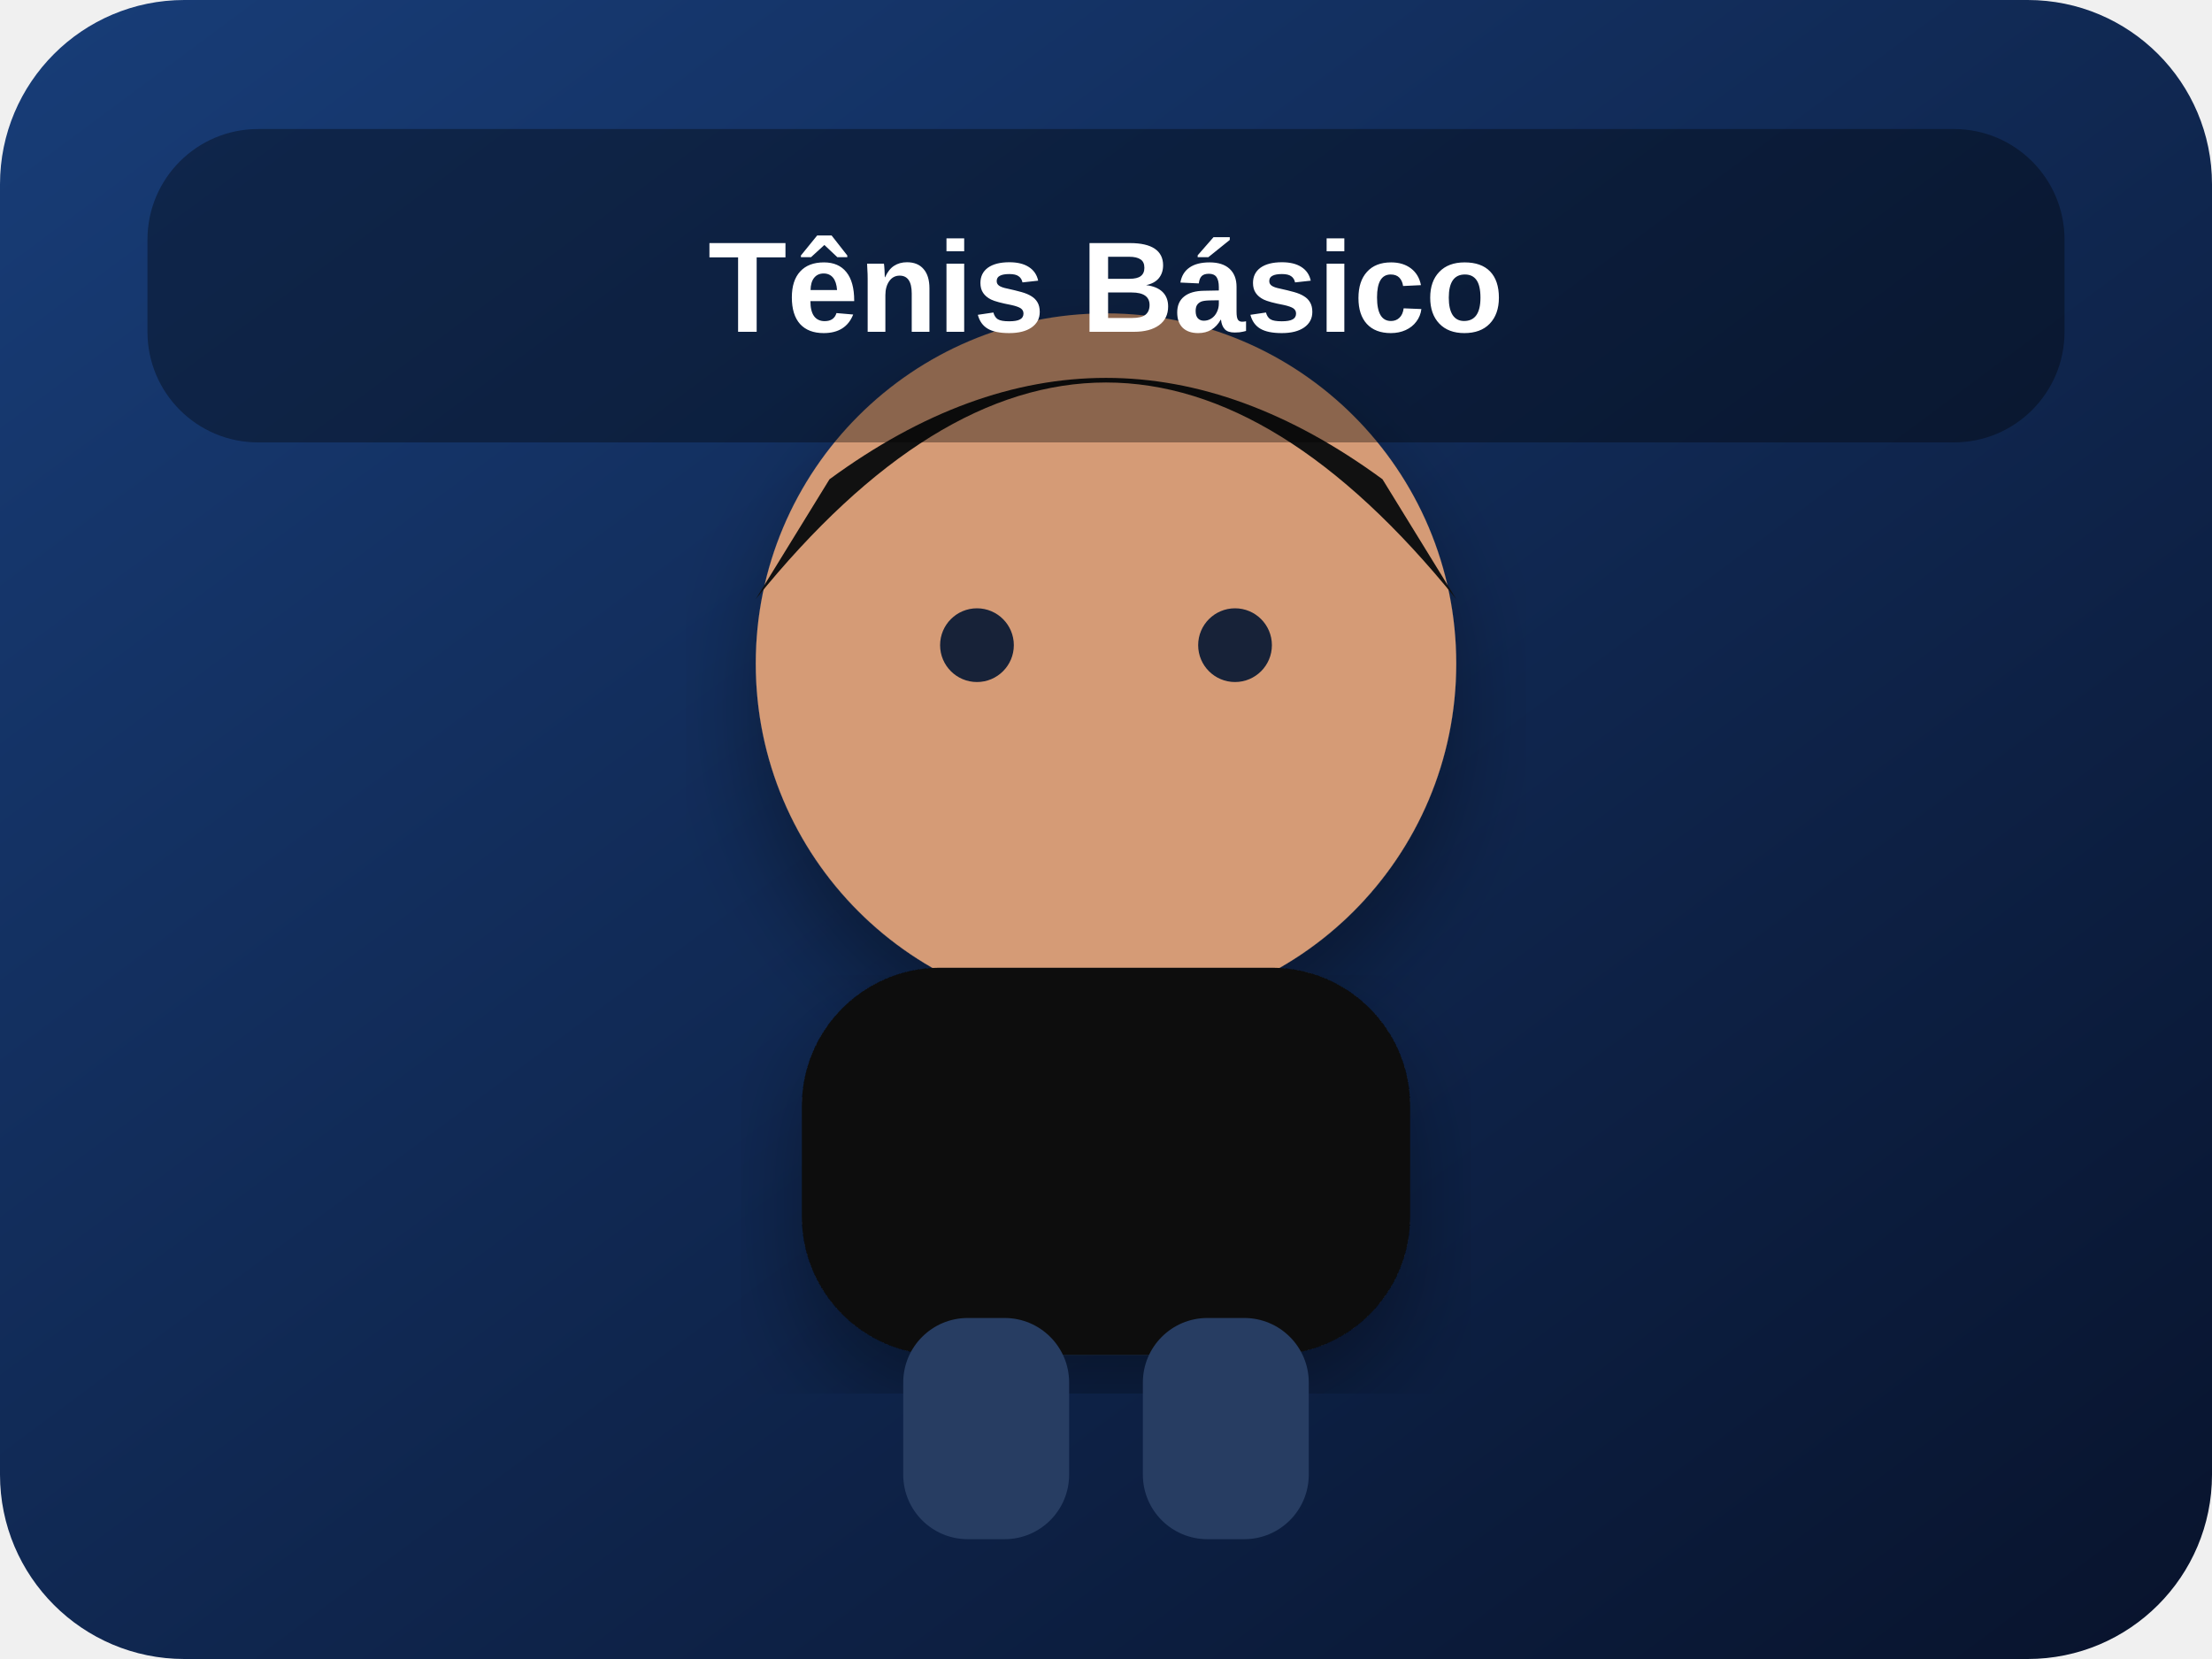
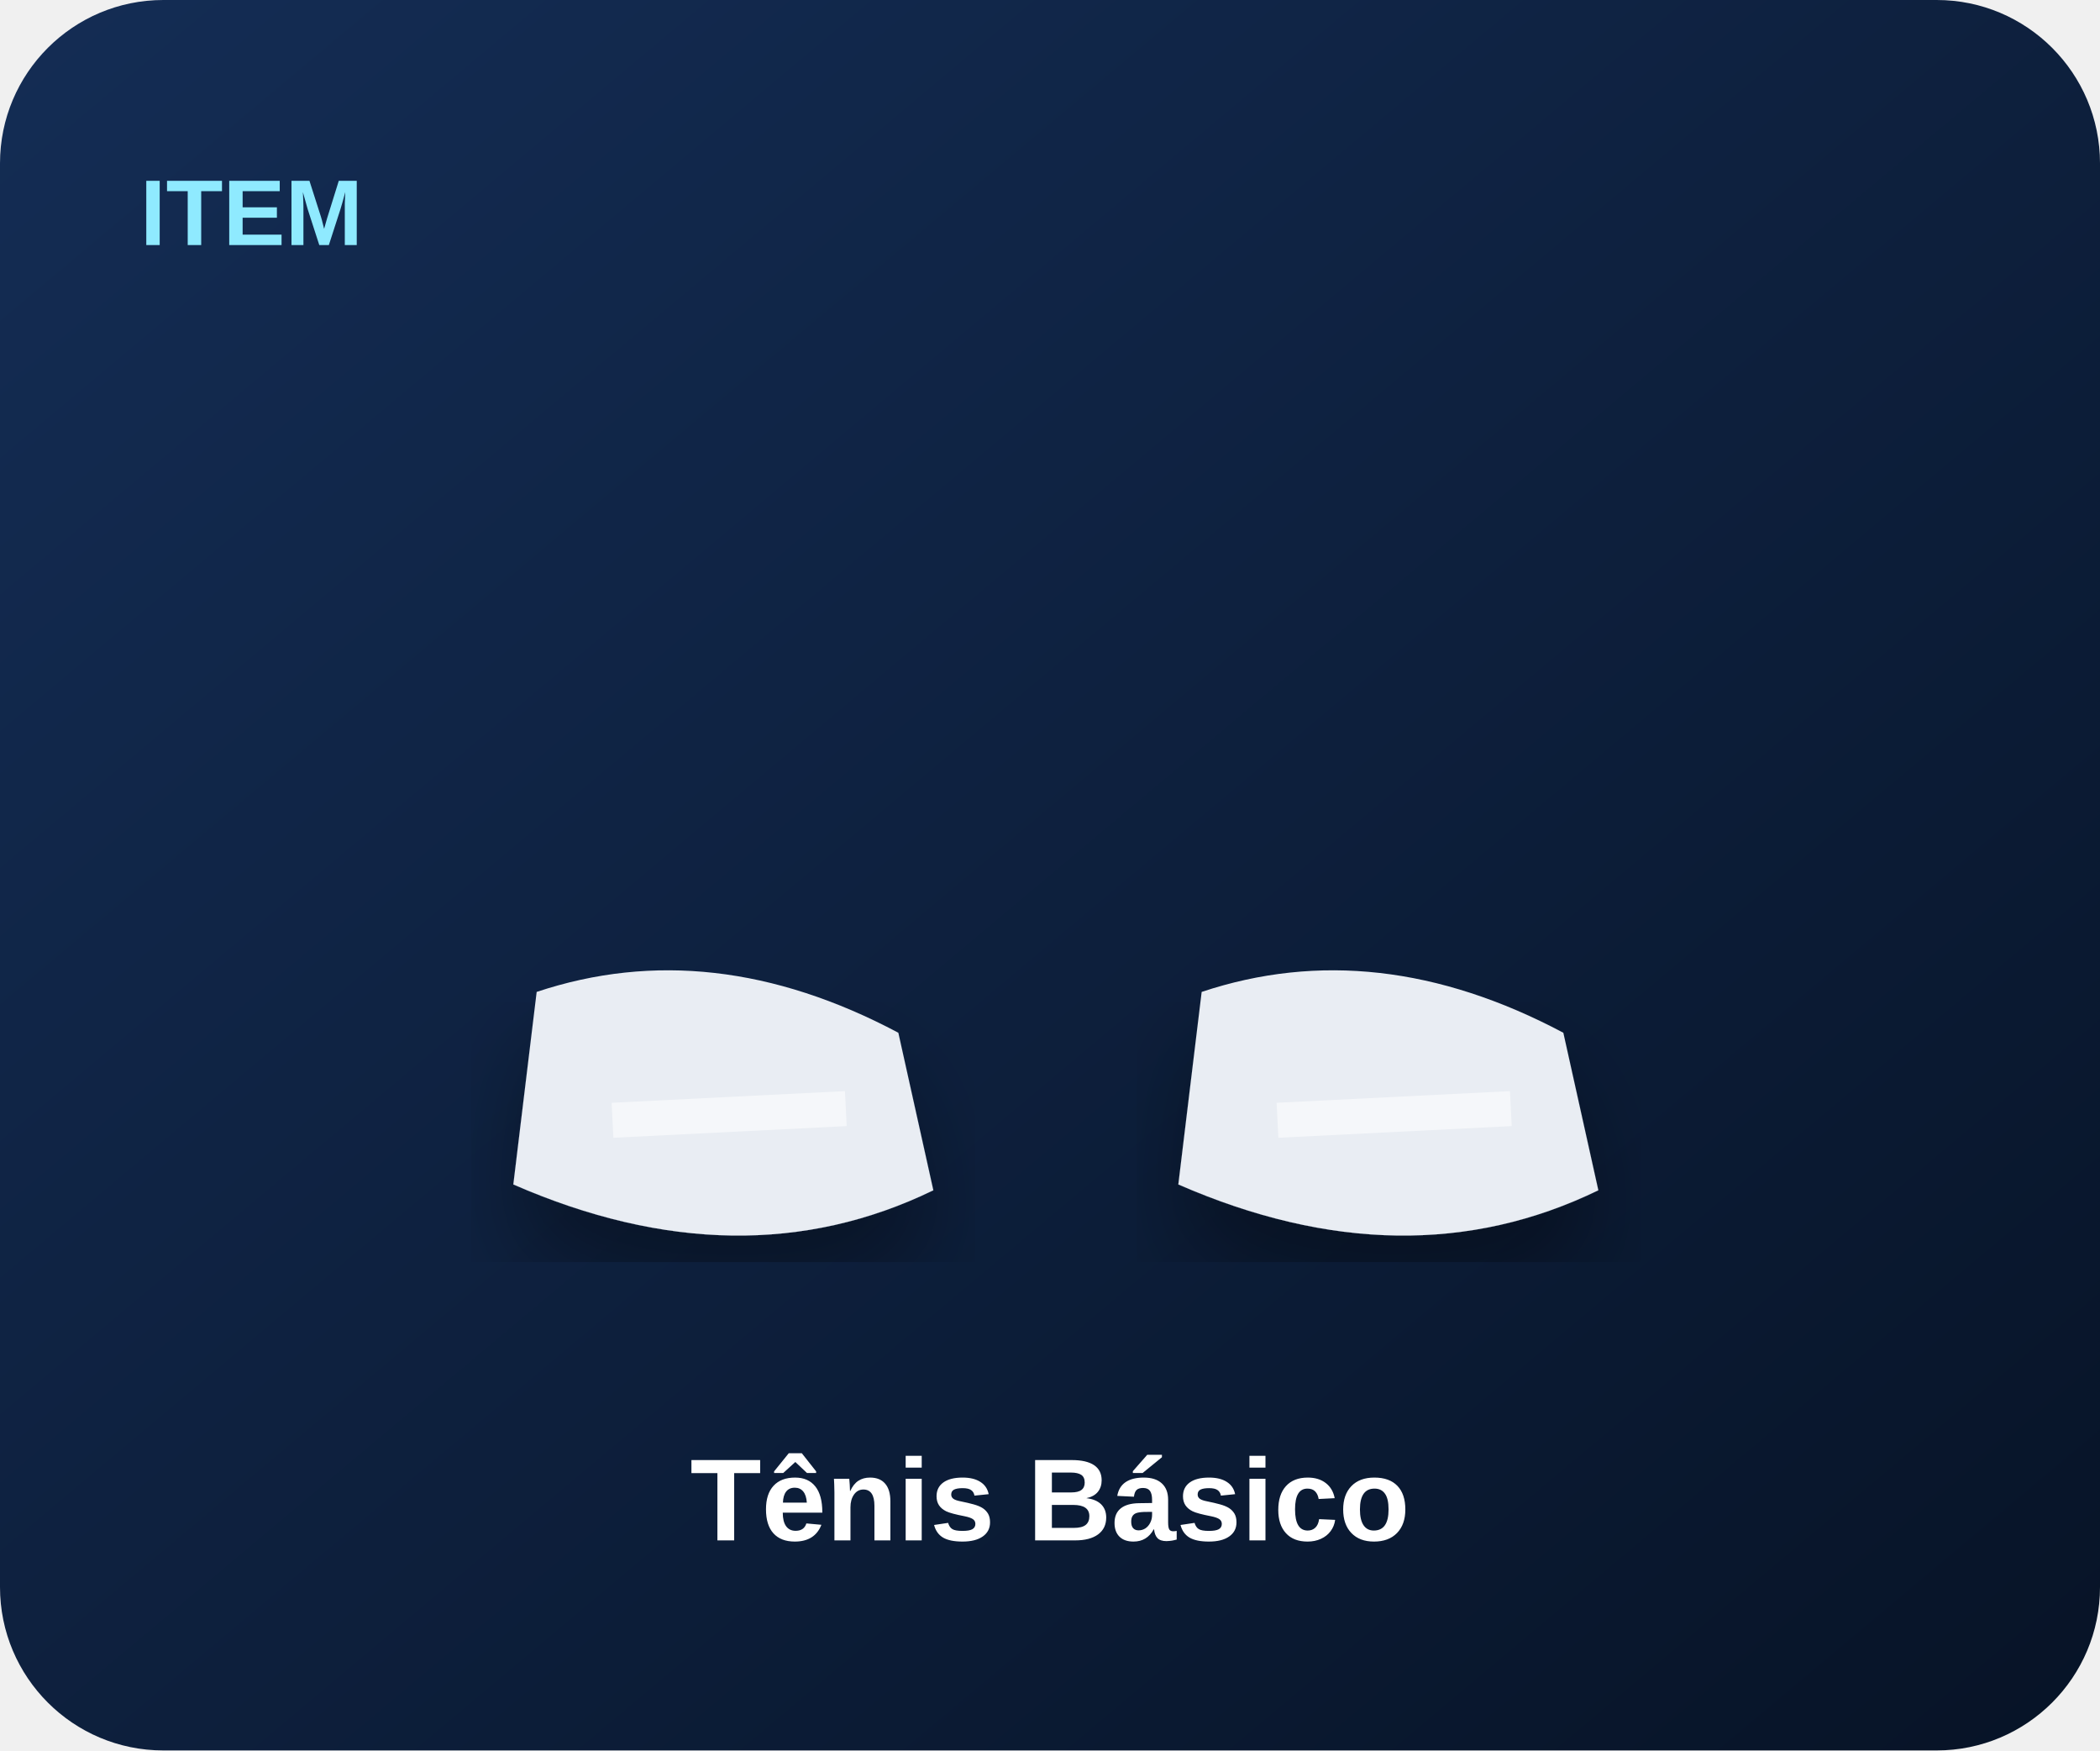
- <svg xmlns="http://www.w3.org/2000/svg" viewBox="0 0 240 180">
+ <svg xmlns="http://www.w3.org/2000/svg" viewBox="0 0 360 300">
  <defs>
-     <linearGradient id="bg" x1="0" y1="0" x2="1" y2="1">
-       <stop stop-color="#183d78" />
-       <stop offset="1" stop-color="#08132c" />
+     <linearGradient id="g" x1="0" y1="0" x2="1" y2="1">
+       <stop stop-color="#142d55" />
+       <stop offset="1" stop-color="#071326" />
    </linearGradient>
    <filter id="s">
-       <feDropShadow dx="0" dy="5" stdDeviation="5" flood-opacity=".35" />
+       <feDropShadow dx="0" dy="10" stdDeviation="8" flood-opacity=".35" />
    </filter>
  </defs>
-   <rect width="240" height="180" rx="20" fill="url(#bg)" />
-   <circle cx="120" cy="72" r="38" fill="#d59b76" filter="url(#s)" />
-   <path d="M82 65 Q120 18 158 65 L150 52 Q120 30 90 52Z" fill="#111111" />
-   <rect x="87" y="105" width="66" height="42" rx="15" fill="#111111" filter="url(#s)" />
-   <rect x="98" y="143" width="18" height="24" rx="7" fill="#273d62" />
-   <rect x="124" y="143" width="18" height="24" rx="7" fill="#273d62" />
-   <circle cx="106" cy="70" r="4" fill="#172238" />
-   <circle cx="134" cy="70" r="4" fill="#172238" />
-   <rect x="16" y="14" width="208" height="34" rx="12" fill="#000" fill-opacity=".35" />
-   <text x="120" y="36" fill="white" font-family="Arial" font-size="14" font-weight="700" text-anchor="middle">Tênis Básico</text>
+   <rect width="360" height="300" rx="28" fill="url(#g)" />
+   <text x="24" y="42" fill="#8feaff" font-family="Arial" font-size="16" font-weight="700">ITEM</text>
+   <path d="M92 170 Q122 160 154 177 L160 204 Q127 220 88 203 Z" fill="#e9edf3" filter="url(#s)" />
+   <path d="M206 170 Q236 160 268 177 L274 204 Q241 220 202 203 Z" fill="#e9edf3" filter="url(#s)" />
+   <path d="M105 192 L145 190 M219 192 L259 190" stroke="#fff" stroke-opacity=".55" stroke-width="6" />
+   <text x="180" y="264" text-anchor="middle" fill="#fff" font-family="Arial" font-size="20" font-weight="900">Tênis Básico</text>
</svg>
